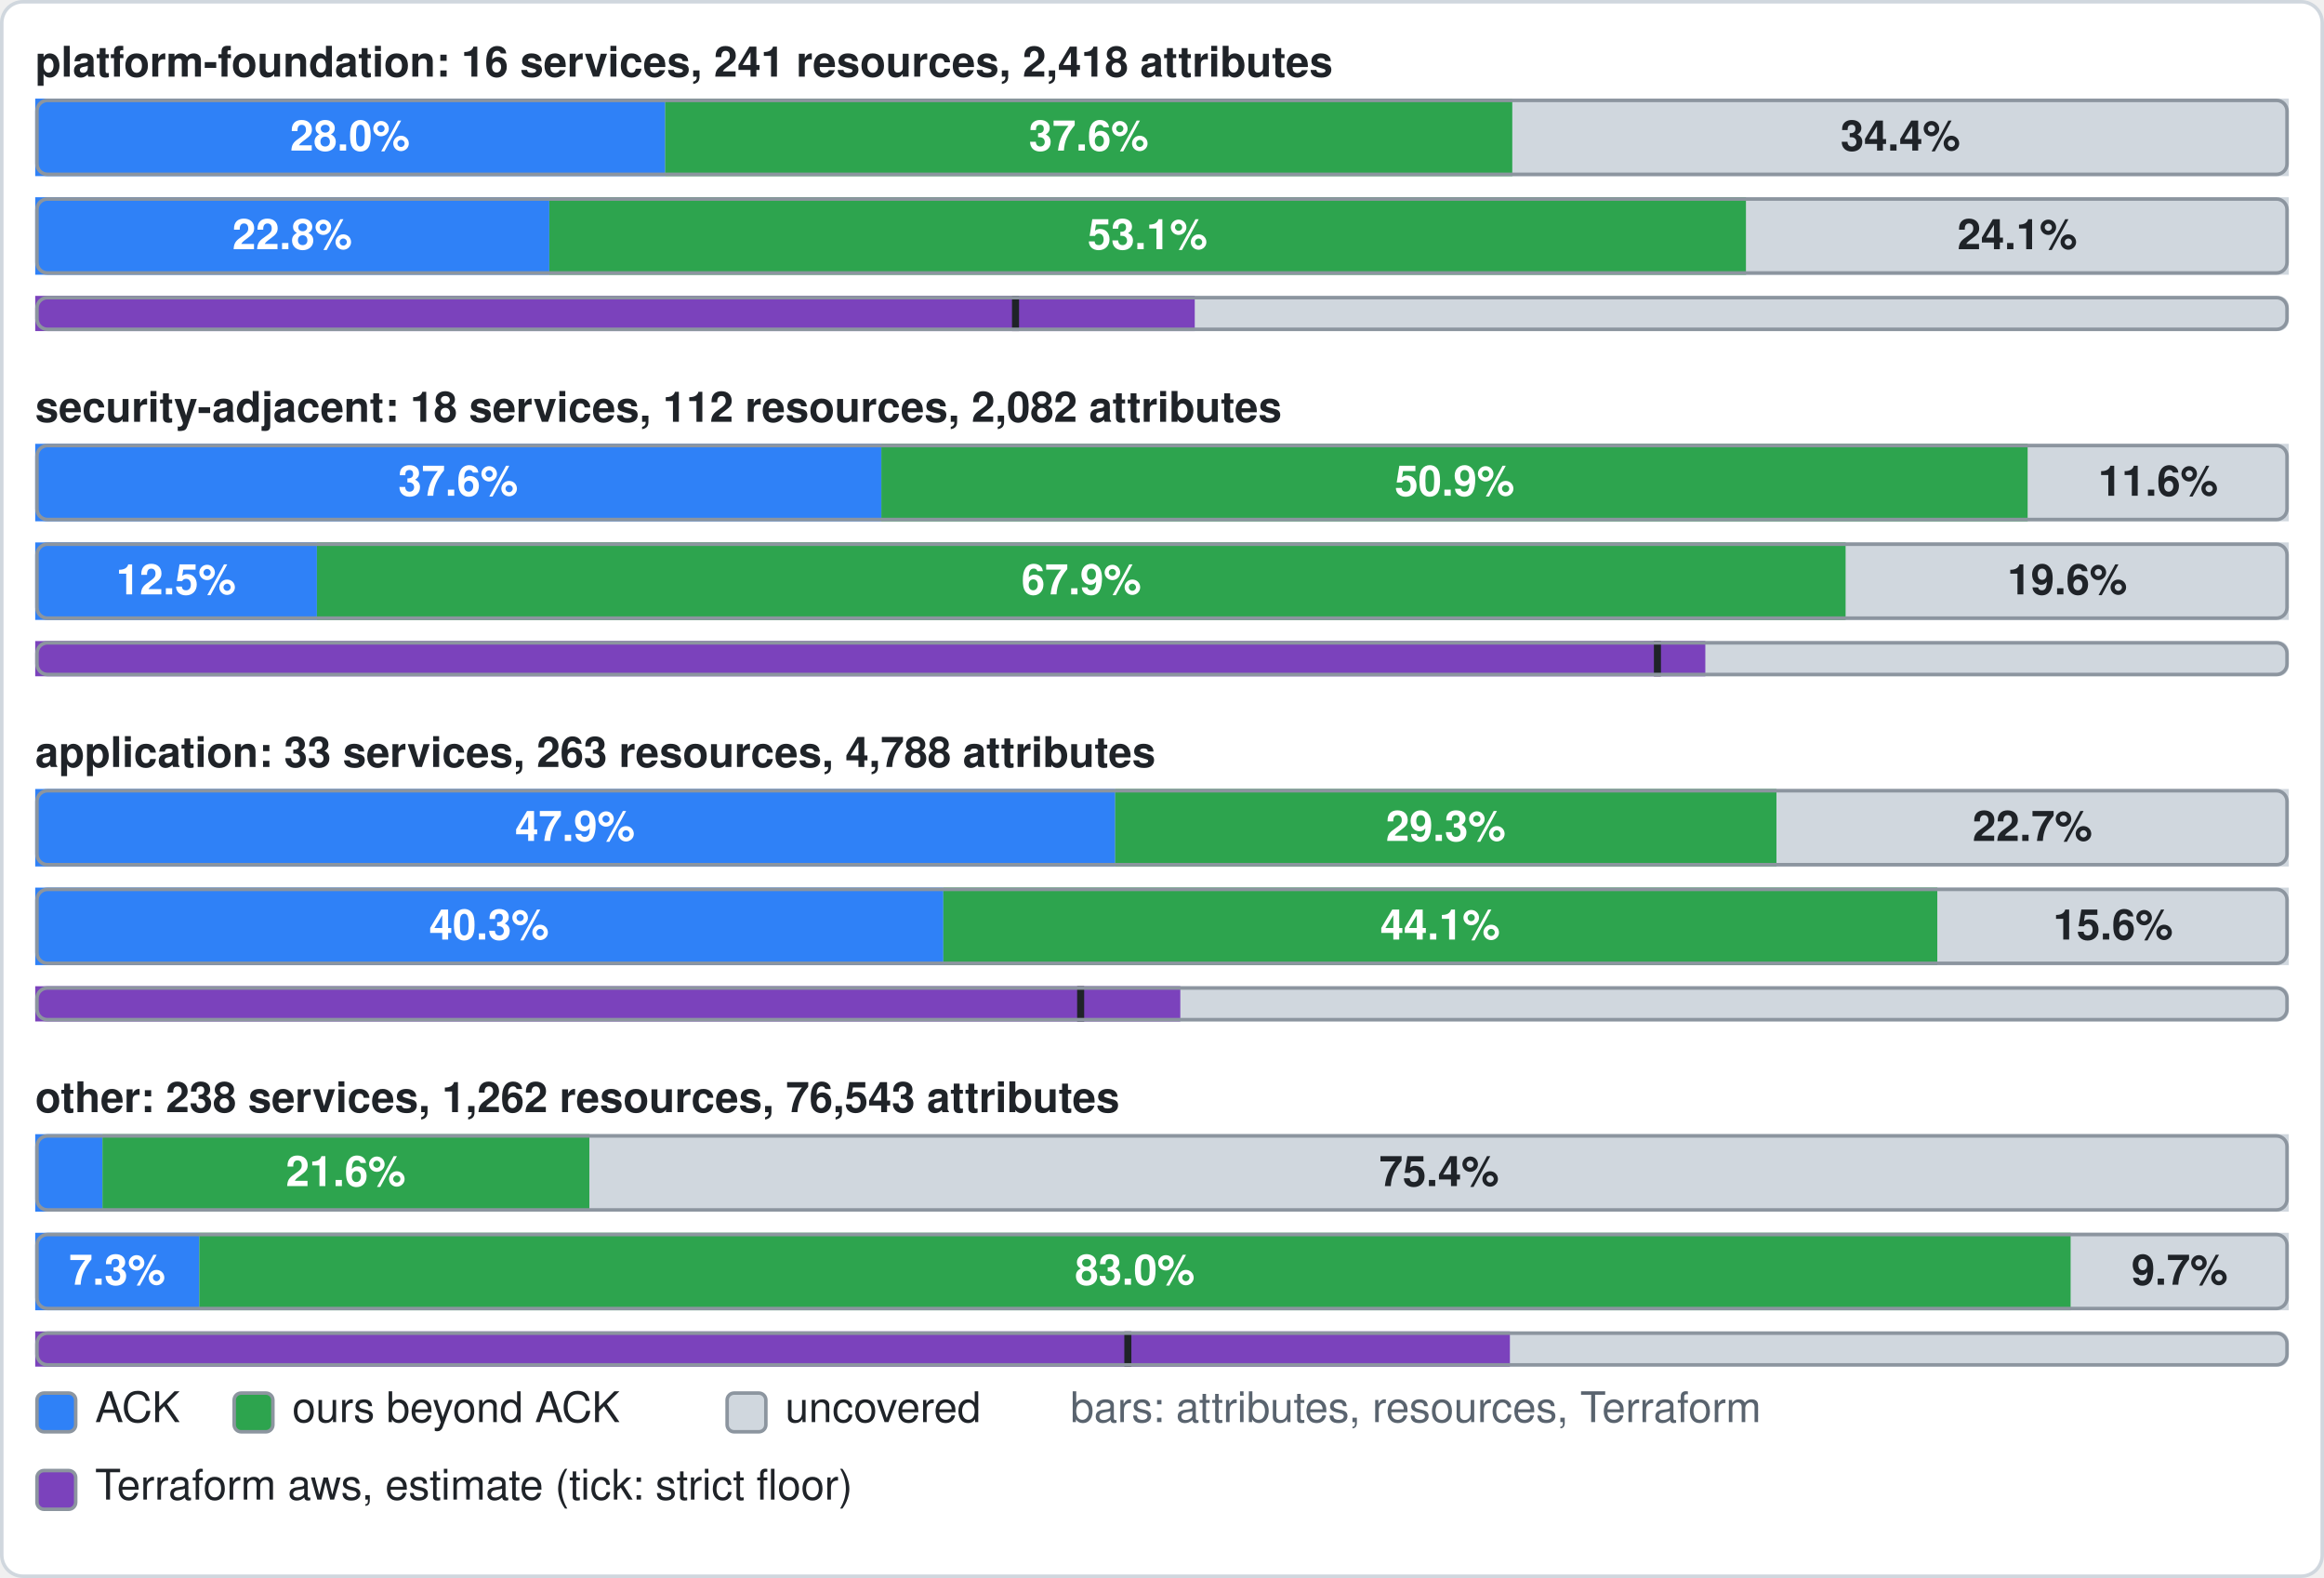
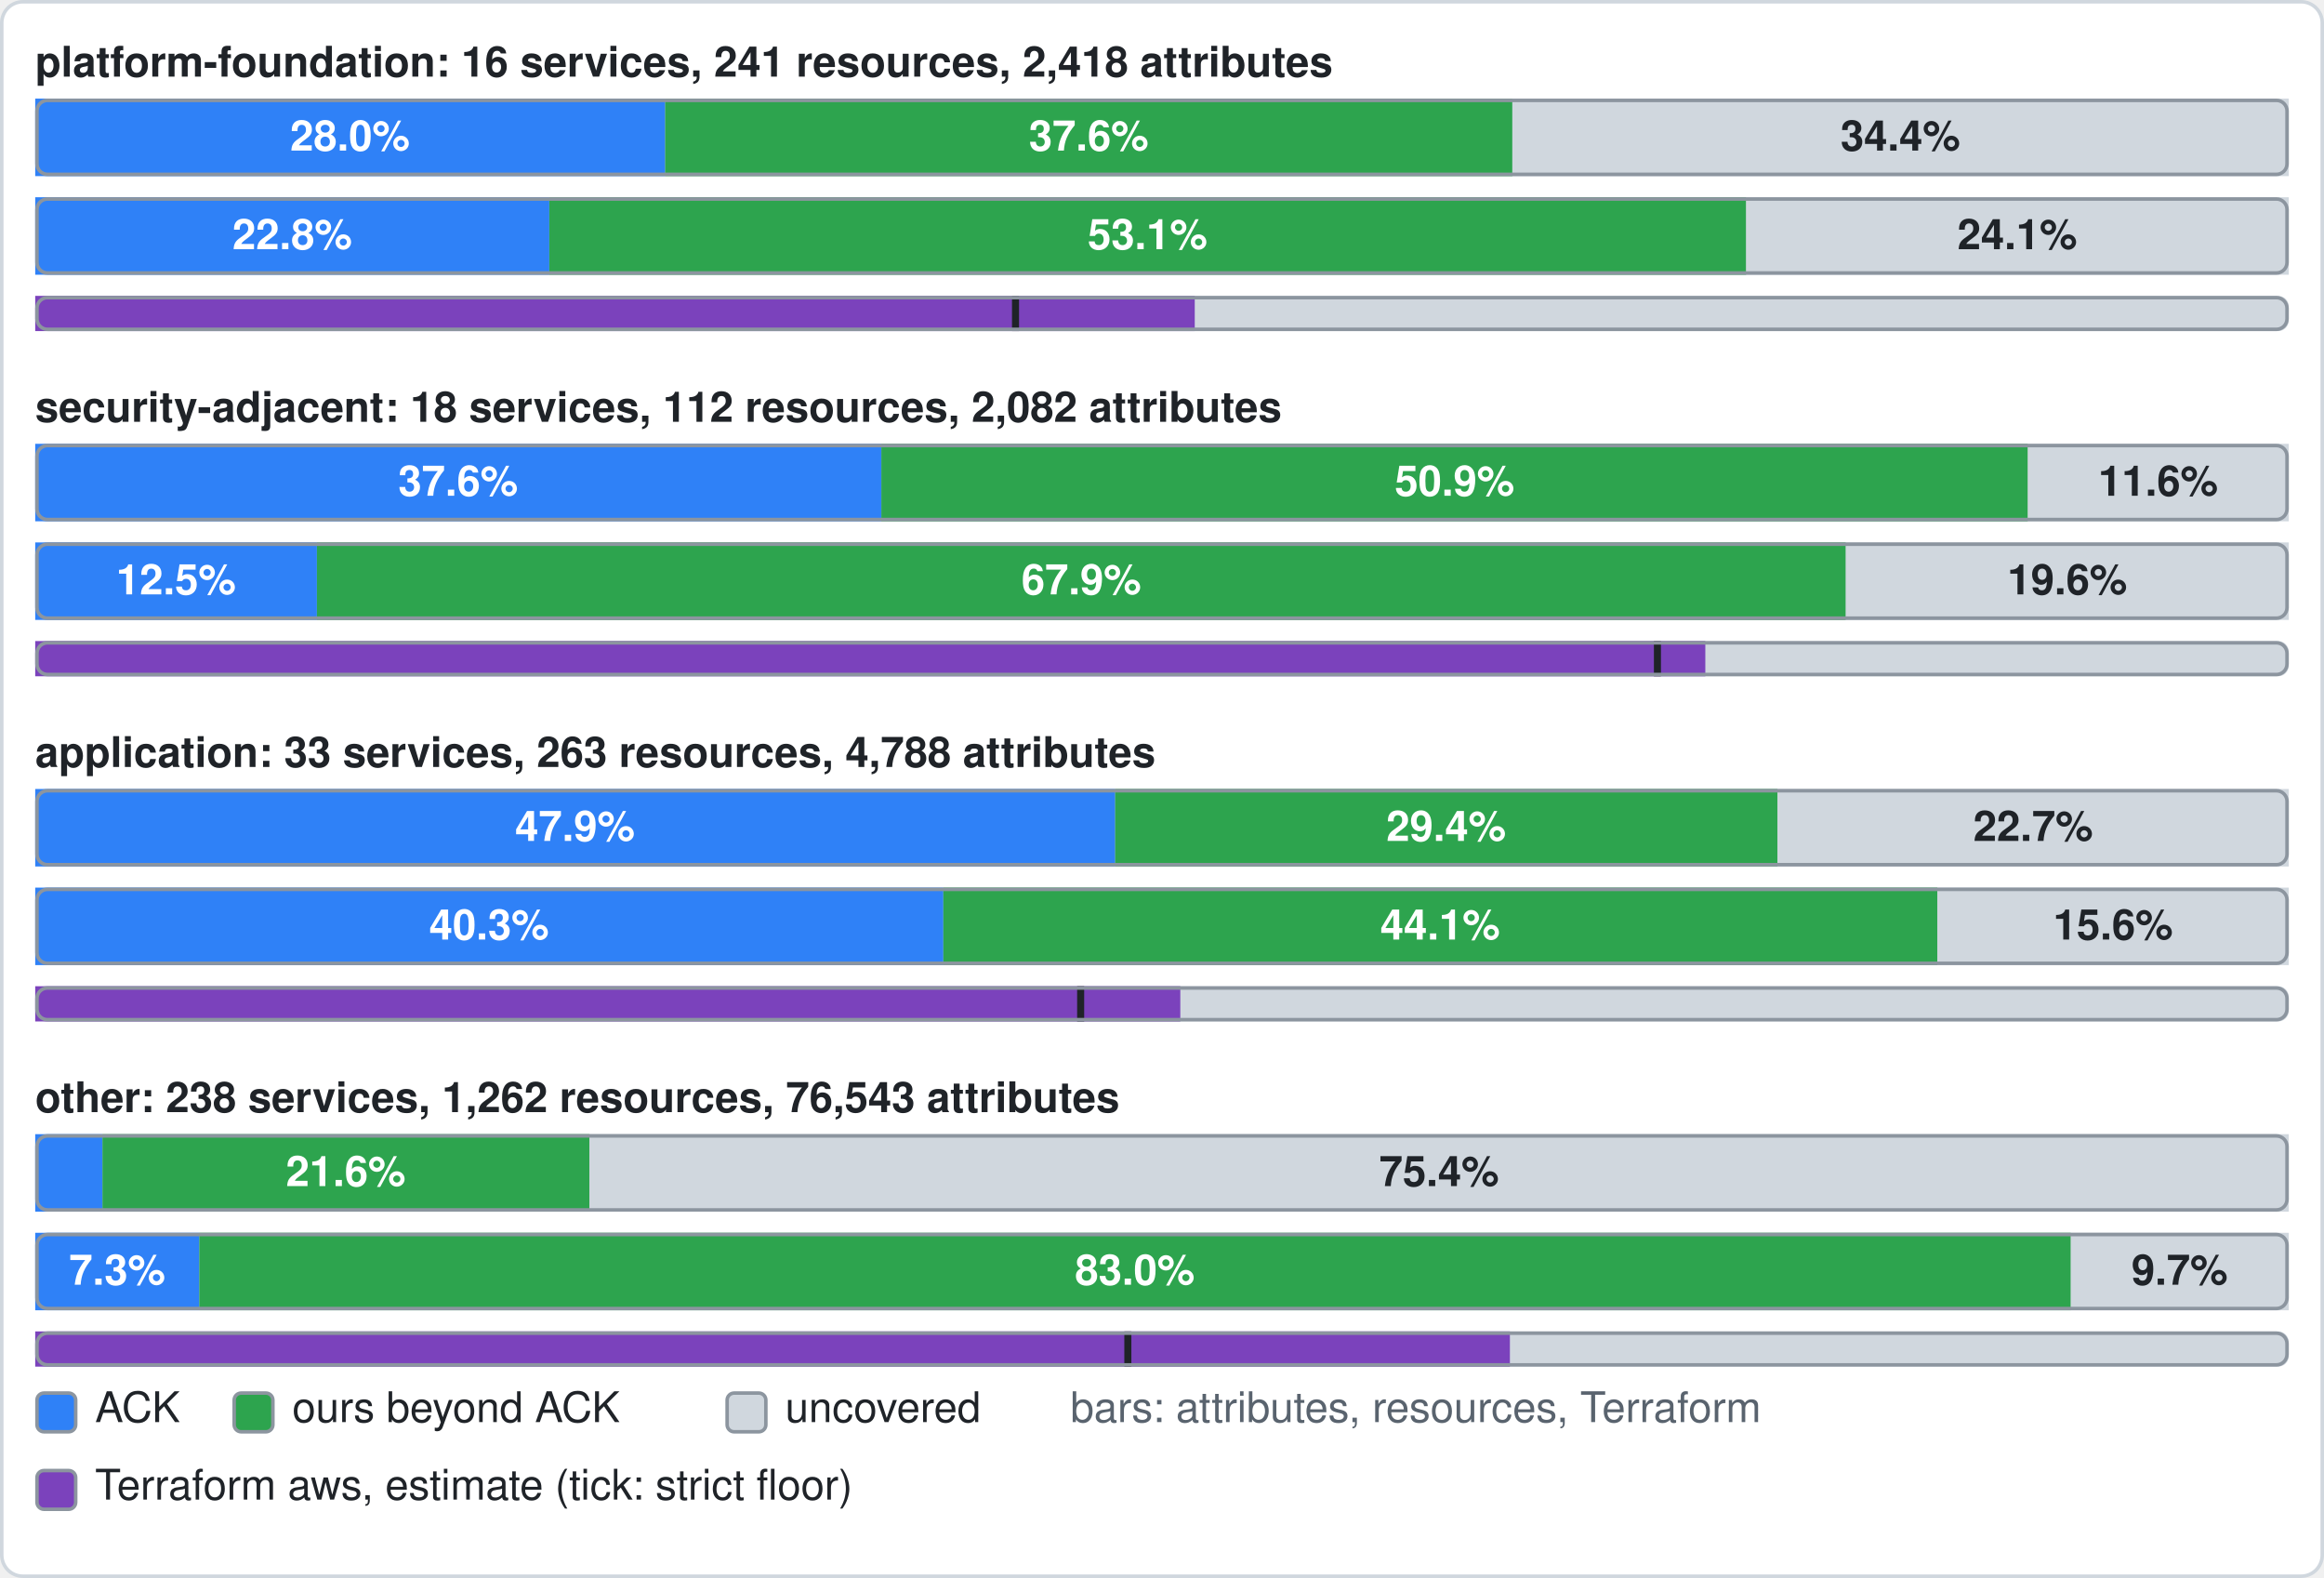
- <svg xmlns="http://www.w3.org/2000/svg" width="660" height="448" viewBox="0 0 660 448" role="img" aria-label="platform-foundation: attributes official 28.0%, ours beyond 37.6%, uncovered 34.4%; resources official 22.8%, ours beyond 53.1%, uncovered 24.1%; Terraform aws provider (estimate): 51.5% of 2400 attributes, at least 43.5%. security-adjacent: attributes official 37.6%, ours beyond 50.9%, uncovered 11.6%; resources official 12.5%, ours beyond 67.9%, uncovered 19.6%; Terraform aws provider (estimate): 74.1% of 2082 attributes, at least 72.0%. application: attributes official 47.9%, ours beyond 29.3%, uncovered 22.7%; resources official 40.3%, ours beyond 44.1%, uncovered 15.6%; Terraform aws provider (estimate): 50.8% of 4766 attributes, at least 46.4%. other: attributes official 3.0%, ours beyond 21.6%, uncovered 75.4%; resources official 7.3%, ours beyond 83.0%, uncovered 9.7%; Terraform aws provider (estimate): 65.4% of 76525 attributes, at least 48.5%">
+ <svg xmlns="http://www.w3.org/2000/svg" width="660" height="448" viewBox="0 0 660 448" role="img" aria-label="platform-foundation: attributes official 28.0%, ours beyond 37.6%, uncovered 34.4%; resources official 22.8%, ours beyond 53.1%, uncovered 24.1%; Terraform aws provider (estimate): 51.5% of 2400 attributes, at least 43.5%. security-adjacent: attributes official 37.6%, ours beyond 50.9%, uncovered 11.6%; resources official 12.5%, ours beyond 67.9%, uncovered 19.6%; Terraform aws provider (estimate): 74.1% of 2082 attributes, at least 72.0%. application: attributes official 47.9%, ours beyond 29.4%, uncovered 22.7%; resources official 40.3%, ours beyond 44.1%, uncovered 15.6%; Terraform aws provider (estimate): 50.8% of 4766 attributes, at least 46.4%. other: attributes official 3.0%, ours beyond 21.6%, uncovered 75.4%; resources official 7.3%, ours beyond 83.0%, uncovered 9.7%; Terraform aws provider (estimate): 65.4% of 76525 attributes, at least 48.5%">
  <rect x="0.5" y="0.5" width="659" height="447" rx="6" fill="#ffffff" stroke="#d0d7de" />
  <text x="10" y="19" font-family="-apple-system,BlinkMacSystemFont,'Segoe UI',Helvetica,Arial,sans-serif" font-size="12" font-weight="600" fill="#1f2328" dominant-baseline="central">platform-foundation: 16 services, 241 resources, 2,418 attributes</text>
  <rect x="10" y="28" width="640" height="22" rx="3" fill="#d0d7de" />
  <rect x="10" y="28" width="178.9" height="22" fill="#2f81f7" />
  <text x="99.4" y="40" font-family="-apple-system,BlinkMacSystemFont,'Segoe UI',Helvetica,Arial,sans-serif" font-size="12" font-weight="600" fill="#ffffff" text-anchor="middle" dominant-baseline="central">28.0%</text>
  <rect x="188.9" y="28" width="240.6" height="22" fill="#2da44e" />
  <text x="309.2" y="40" font-family="-apple-system,BlinkMacSystemFont,'Segoe UI',Helvetica,Arial,sans-serif" font-size="12" font-weight="600" fill="#ffffff" text-anchor="middle" dominant-baseline="central">37.6%</text>
  <rect x="429.5" y="28" width="220.5" height="22" fill="#d0d7de" />
  <text x="539.7" y="40" font-family="-apple-system,BlinkMacSystemFont,'Segoe UI',Helvetica,Arial,sans-serif" font-size="12" font-weight="600" fill="#1f2328" text-anchor="middle" dominant-baseline="central">34.4%</text>
  <rect x="10.5" y="28.5" width="639" height="21" rx="3" fill="none" stroke="#8c959f" />
  <rect x="10" y="56" width="640" height="22" rx="3" fill="#d0d7de" />
  <rect x="10" y="56" width="146" height="22" fill="#2f81f7" />
  <text x="83" y="68" font-family="-apple-system,BlinkMacSystemFont,'Segoe UI',Helvetica,Arial,sans-serif" font-size="12" font-weight="600" fill="#ffffff" text-anchor="middle" dominant-baseline="central">22.8%</text>
  <rect x="156" y="56" width="339.9" height="22" fill="#2da44e" />
  <text x="325.9" y="68" font-family="-apple-system,BlinkMacSystemFont,'Segoe UI',Helvetica,Arial,sans-serif" font-size="12" font-weight="600" fill="#ffffff" text-anchor="middle" dominant-baseline="central">53.1%</text>
  <rect x="495.9" y="56" width="154.1" height="22" fill="#d0d7de" />
  <text x="572.9" y="68" font-family="-apple-system,BlinkMacSystemFont,'Segoe UI',Helvetica,Arial,sans-serif" font-size="12" font-weight="600" fill="#1f2328" text-anchor="middle" dominant-baseline="central">24.1%</text>
  <rect x="10.5" y="56.5" width="639" height="21" rx="3" fill="none" stroke="#8c959f" />
  <rect x="10" y="84" width="640" height="10" rx="3" fill="#d0d7de" />
  <rect x="10" y="84" width="329.3" height="10" fill="#7b42bc" />
  <rect x="287.4" y="84" width="2" height="10" fill="#1f2328" />
  <rect x="10.5" y="84.5" width="639" height="9" rx="3" fill="none" stroke="#8c959f" />
  <text x="10" y="117" font-family="-apple-system,BlinkMacSystemFont,'Segoe UI',Helvetica,Arial,sans-serif" font-size="12" font-weight="600" fill="#1f2328" dominant-baseline="central">security-adjacent: 18 services, 112 resources, 2,082 attributes</text>
  <rect x="10" y="126" width="640" height="22" rx="3" fill="#d0d7de" />
  <rect x="10" y="126" width="240.3" height="22" fill="#2f81f7" />
  <text x="130.1" y="138" font-family="-apple-system,BlinkMacSystemFont,'Segoe UI',Helvetica,Arial,sans-serif" font-size="12" font-weight="600" fill="#ffffff" text-anchor="middle" dominant-baseline="central">37.6%</text>
  <rect x="250.3" y="126" width="325.6" height="22" fill="#2da44e" />
  <text x="413.1" y="138" font-family="-apple-system,BlinkMacSystemFont,'Segoe UI',Helvetica,Arial,sans-serif" font-size="12" font-weight="600" fill="#ffffff" text-anchor="middle" dominant-baseline="central">50.9%</text>
  <rect x="575.9" y="126" width="74.1" height="22" fill="#d0d7de" />
  <text x="612.9" y="138" font-family="-apple-system,BlinkMacSystemFont,'Segoe UI',Helvetica,Arial,sans-serif" font-size="12" font-weight="600" fill="#1f2328" text-anchor="middle" dominant-baseline="central">11.6%</text>
  <rect x="10.5" y="126.5" width="639" height="21" rx="3" fill="none" stroke="#8c959f" />
  <rect x="10" y="154" width="640" height="22" rx="3" fill="#d0d7de" />
  <rect x="10" y="154" width="80" height="22" fill="#2f81f7" />
  <text x="50" y="166" font-family="-apple-system,BlinkMacSystemFont,'Segoe UI',Helvetica,Arial,sans-serif" font-size="12" font-weight="600" fill="#ffffff" text-anchor="middle" dominant-baseline="central">12.5%</text>
  <rect x="90" y="154" width="434.2" height="22" fill="#2da44e" />
  <text x="307.1" y="166" font-family="-apple-system,BlinkMacSystemFont,'Segoe UI',Helvetica,Arial,sans-serif" font-size="12" font-weight="600" fill="#ffffff" text-anchor="middle" dominant-baseline="central">67.9%</text>
  <rect x="524.2" y="154" width="125.8" height="22" fill="#d0d7de" />
  <text x="587.1" y="166" font-family="-apple-system,BlinkMacSystemFont,'Segoe UI',Helvetica,Arial,sans-serif" font-size="12" font-weight="600" fill="#1f2328" text-anchor="middle" dominant-baseline="central">19.6%</text>
  <rect x="10.5" y="154.5" width="639" height="21" rx="3" fill="none" stroke="#8c959f" />
  <rect x="10" y="182" width="640" height="10" rx="3" fill="#d0d7de" />
  <rect x="10" y="182" width="474.3" height="10" fill="#7b42bc" />
  <rect x="469.7" y="182" width="2" height="10" fill="#1f2328" />
  <rect x="10.5" y="182.5" width="639" height="9" rx="3" fill="none" stroke="#8c959f" />
  <text x="10" y="215" font-family="-apple-system,BlinkMacSystemFont,'Segoe UI',Helvetica,Arial,sans-serif" font-size="12" font-weight="600" fill="#1f2328" dominant-baseline="central">application: 33 services, 263 resources, 4,788 attributes</text>
  <rect x="10" y="224" width="640" height="22" rx="3" fill="#d0d7de" />
  <rect x="10" y="224" width="306.7" height="22" fill="#2f81f7" />
  <text x="163.3" y="236" font-family="-apple-system,BlinkMacSystemFont,'Segoe UI',Helvetica,Arial,sans-serif" font-size="12" font-weight="600" fill="#ffffff" text-anchor="middle" dominant-baseline="central">47.9%</text>
-   <rect x="316.7" y="224" width="187.8" height="22" fill="#2da44e" />
-   <text x="410.6" y="236" font-family="-apple-system,BlinkMacSystemFont,'Segoe UI',Helvetica,Arial,sans-serif" font-size="12" font-weight="600" fill="#ffffff" text-anchor="middle" dominant-baseline="central">29.3%</text>
-   <rect x="504.5" y="224" width="145.5" height="22" fill="#d0d7de" />
-   <text x="577.2" y="236" font-family="-apple-system,BlinkMacSystemFont,'Segoe UI',Helvetica,Arial,sans-serif" font-size="12" font-weight="600" fill="#1f2328" text-anchor="middle" dominant-baseline="central">22.7%</text>
+   <rect x="316.7" y="224" width="188.1" height="22" fill="#2da44e" />
+   <text x="410.7" y="236" font-family="-apple-system,BlinkMacSystemFont,'Segoe UI',Helvetica,Arial,sans-serif" font-size="12" font-weight="600" fill="#ffffff" text-anchor="middle" dominant-baseline="central">29.4%</text>
+   <rect x="504.8" y="224" width="145.2" height="22" fill="#d0d7de" />
+   <text x="577.4" y="236" font-family="-apple-system,BlinkMacSystemFont,'Segoe UI',Helvetica,Arial,sans-serif" font-size="12" font-weight="600" fill="#1f2328" text-anchor="middle" dominant-baseline="central">22.7%</text>
  <rect x="10.5" y="224.5" width="639" height="21" rx="3" fill="none" stroke="#8c959f" />
  <rect x="10" y="252" width="640" height="22" rx="3" fill="#d0d7de" />
  <rect x="10" y="252" width="257.9" height="22" fill="#2f81f7" />
  <text x="138.9" y="264" font-family="-apple-system,BlinkMacSystemFont,'Segoe UI',Helvetica,Arial,sans-serif" font-size="12" font-weight="600" fill="#ffffff" text-anchor="middle" dominant-baseline="central">40.3%</text>
  <rect x="267.9" y="252" width="282.3" height="22" fill="#2da44e" />
  <text x="409" y="264" font-family="-apple-system,BlinkMacSystemFont,'Segoe UI',Helvetica,Arial,sans-serif" font-size="12" font-weight="600" fill="#ffffff" text-anchor="middle" dominant-baseline="central">44.1%</text>
  <rect x="550.2" y="252" width="99.8" height="22" fill="#d0d7de" />
  <text x="600.1" y="264" font-family="-apple-system,BlinkMacSystemFont,'Segoe UI',Helvetica,Arial,sans-serif" font-size="12" font-weight="600" fill="#1f2328" text-anchor="middle" dominant-baseline="central">15.6%</text>
  <rect x="10.5" y="252.5" width="639" height="21" rx="3" fill="none" stroke="#8c959f" />
  <rect x="10" y="280" width="640" height="10" rx="3" fill="#d0d7de" />
  <rect x="10" y="280" width="325.2" height="10" fill="#7b42bc" />
  <rect x="305.9" y="280" width="2" height="10" fill="#1f2328" />
  <rect x="10.5" y="280.5" width="639" height="9" rx="3" fill="none" stroke="#8c959f" />
  <text x="10" y="313" font-family="-apple-system,BlinkMacSystemFont,'Segoe UI',Helvetica,Arial,sans-serif" font-size="12" font-weight="600" fill="#1f2328" dominant-baseline="central">other: 238 services, 1,262 resources, 76,543 attributes</text>
  <rect x="10" y="322" width="640" height="22" rx="3" fill="#d0d7de" />
  <rect x="10" y="322" width="19.1" height="22" fill="#2f81f7" />
  <rect x="29.1" y="322" width="138.3" height="22" fill="#2da44e" />
  <text x="98.2" y="334" font-family="-apple-system,BlinkMacSystemFont,'Segoe UI',Helvetica,Arial,sans-serif" font-size="12" font-weight="600" fill="#ffffff" text-anchor="middle" dominant-baseline="central">21.6%</text>
  <rect x="167.4" y="322" width="482.6" height="22" fill="#d0d7de" />
  <text x="408.7" y="334" font-family="-apple-system,BlinkMacSystemFont,'Segoe UI',Helvetica,Arial,sans-serif" font-size="12" font-weight="600" fill="#1f2328" text-anchor="middle" dominant-baseline="central">75.4%</text>
  <rect x="10.5" y="322.5" width="639" height="21" rx="3" fill="none" stroke="#8c959f" />
  <rect x="10" y="350" width="640" height="22" rx="3" fill="#d0d7de" />
  <rect x="10" y="350" width="46.6" height="22" fill="#2f81f7" />
  <text x="33.3" y="362" font-family="-apple-system,BlinkMacSystemFont,'Segoe UI',Helvetica,Arial,sans-serif" font-size="12" font-weight="600" fill="#ffffff" text-anchor="middle" dominant-baseline="central">7.3%</text>
  <rect x="56.6" y="350" width="531.5" height="22" fill="#2da44e" />
  <text x="322.3" y="362" font-family="-apple-system,BlinkMacSystemFont,'Segoe UI',Helvetica,Arial,sans-serif" font-size="12" font-weight="600" fill="#ffffff" text-anchor="middle" dominant-baseline="central">83.0%</text>
  <rect x="588.1" y="350" width="61.9" height="22" fill="#d0d7de" />
  <text x="619" y="362" font-family="-apple-system,BlinkMacSystemFont,'Segoe UI',Helvetica,Arial,sans-serif" font-size="12" font-weight="600" fill="#1f2328" text-anchor="middle" dominant-baseline="central">9.7%</text>
  <rect x="10.5" y="350.5" width="639" height="21" rx="3" fill="none" stroke="#8c959f" />
  <rect x="10" y="378" width="640" height="10" rx="3" fill="#d0d7de" />
  <rect x="10" y="378" width="418.8" height="10" fill="#7b42bc" />
  <rect x="319.3" y="378" width="2" height="10" fill="#1f2328" />
  <rect x="10.5" y="378.5" width="639" height="9" rx="3" fill="none" stroke="#8c959f" />
  <rect x="10.5" y="395.5" width="11" height="11" rx="2" fill="#2f81f7" stroke="#8c959f" />
  <text x="27" y="401" font-family="-apple-system,BlinkMacSystemFont,'Segoe UI',Helvetica,Arial,sans-serif" font-size="12" fill="#1f2328" dominant-baseline="central">ACK</text>
  <rect x="66.5" y="395.5" width="11" height="11" rx="2" fill="#2da44e" stroke="#8c959f" />
  <text x="83" y="401" font-family="-apple-system,BlinkMacSystemFont,'Segoe UI',Helvetica,Arial,sans-serif" font-size="12" fill="#1f2328" dominant-baseline="central">ours beyond ACK</text>
  <rect x="206.5" y="395.5" width="11" height="11" rx="2" fill="#d0d7de" stroke="#8c959f" />
  <text x="223" y="401" font-family="-apple-system,BlinkMacSystemFont,'Segoe UI',Helvetica,Arial,sans-serif" font-size="12" fill="#1f2328" dominant-baseline="central">uncovered</text>
  <text x="304" y="401" font-family="-apple-system,BlinkMacSystemFont,'Segoe UI',Helvetica,Arial,sans-serif" font-size="12" fill="#59636e" dominant-baseline="central">bars: attributes, resources, Terraform</text>
  <rect x="10.5" y="417.5" width="11" height="11" rx="2" fill="#7b42bc" stroke="#8c959f" />
  <text x="27" y="423" font-family="-apple-system,BlinkMacSystemFont,'Segoe UI',Helvetica,Arial,sans-serif" font-size="12" fill="#1f2328" dominant-baseline="central">Terraform aws, estimate (tick: strict floor)</text>
</svg>
